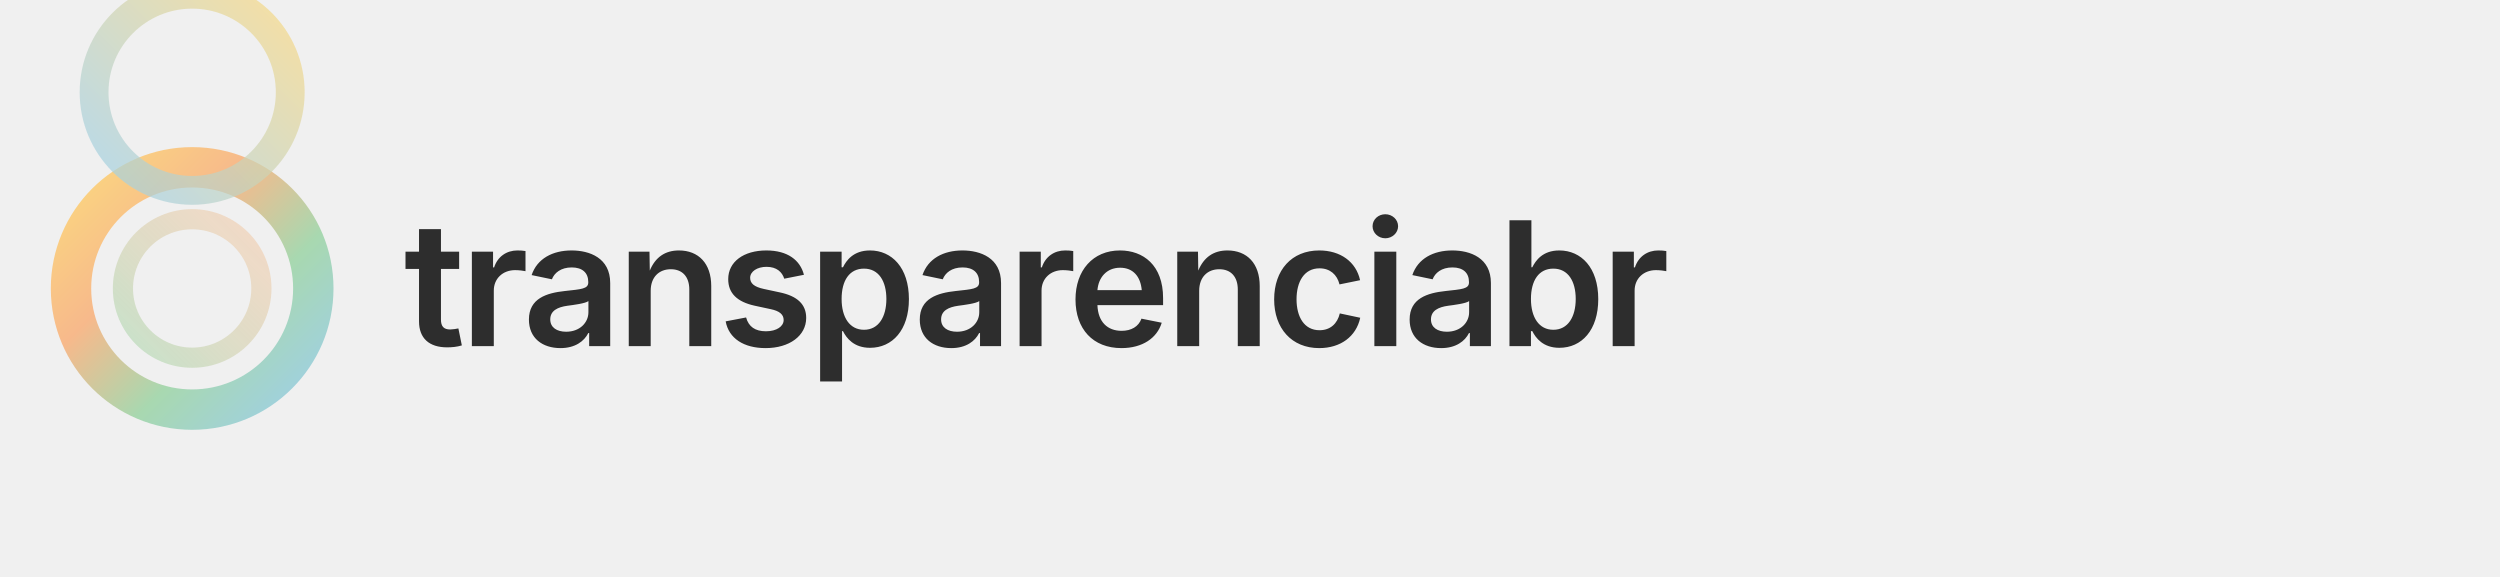
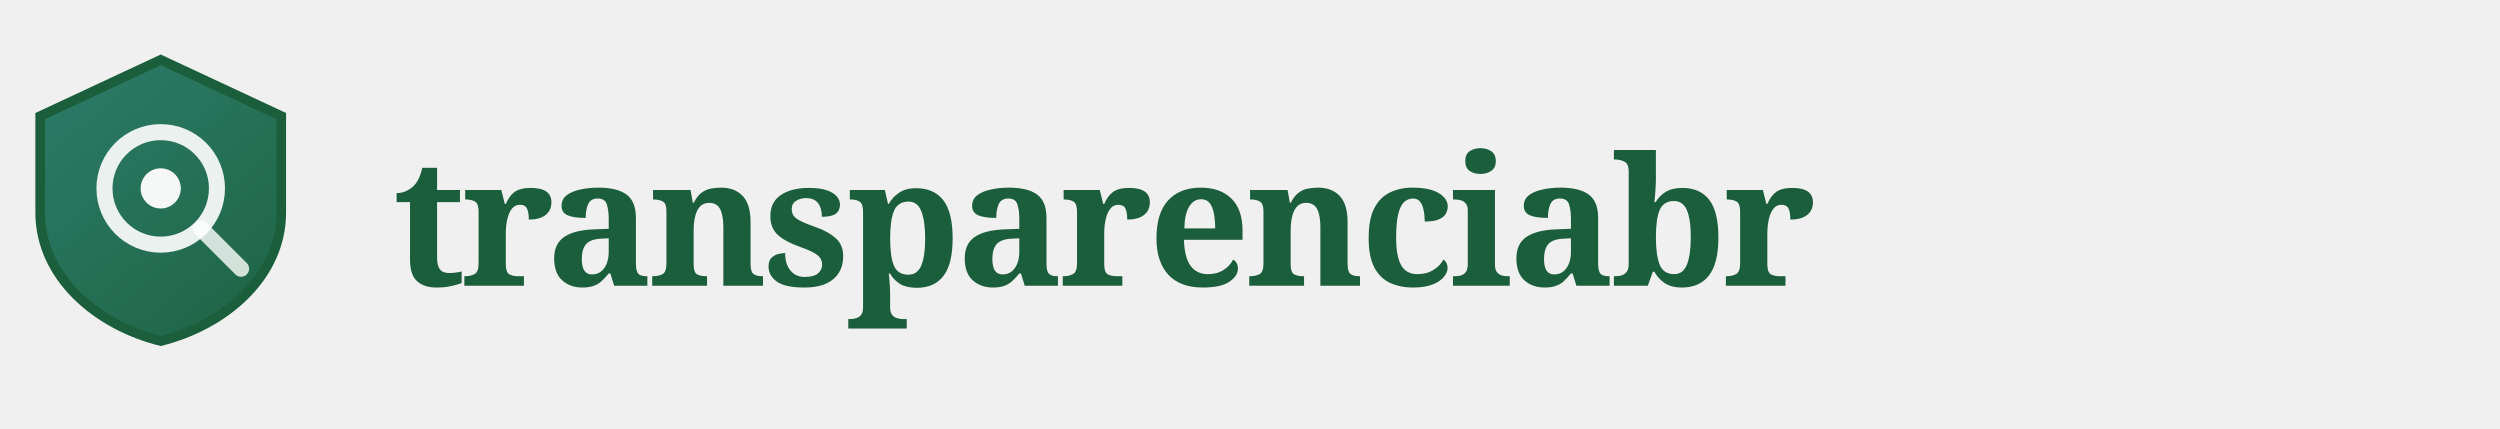
- <svg xmlns="http://www.w3.org/2000/svg" viewBox="0 0 260 60" fill="none">
+ <svg xmlns="http://www.w3.org/2000/svg" viewBox="0 0 280 48" fill="none">
  <defs>
-     <linearGradient id="a" x1="0%" y1="0%" x2="100%" y2="100%">
-       <stop offset="0%" stop-color="#FBD87F" />
-       <stop offset="35%" stop-color="#F7B98B" />
-       <stop offset="65%" stop-color="#A8D8B0" />
-       <stop offset="100%" stop-color="#9ECFE8" />
-     </linearGradient>
-     <linearGradient id="b" x1="100%" y1="0%" x2="0%" y2="100%">
-       <stop offset="0%" stop-color="#FBD87F" stop-opacity="0.7" />
-       <stop offset="100%" stop-color="#9ECFE8" stop-opacity="0.7" />
-     </linearGradient>
-     <linearGradient id="c" x1="0%" y1="100%" x2="100%" y2="0%">
-       <stop offset="0%" stop-color="#A8D8B0" stop-opacity="0.6" />
-       <stop offset="100%" stop-color="#F7B98B" stop-opacity="0.4" />
+     <linearGradient id="hShield" x1="0" y1="0" x2="40" y2="48" gradientUnits="userSpaceOnUse">
+       <stop offset="0%" stop-color="#2E7F6E" />
+       <stop offset="100%" stop-color="#1B5E3B" />
    </linearGradient>
  </defs>
-   <g transform="translate(5,15) scale(0.30)">
-     <path d="M50 8 A42 42 0 1 1 49.9 8" stroke="url(#a)" stroke-width="14" fill="none" stroke-linecap="round" />
-     <path d="M50 16 A34 34 0 1 0 49.9 16" stroke="url(#b)" stroke-width="10" fill="none" stroke-linecap="round" />
-     <path d="M50 26 A24 24 0 1 1 49.9 26" stroke="url(#c)" stroke-width="7" fill="none" stroke-linecap="round" />
+   <g transform="translate(0,4) scale(0.9)">
+     <path d="M20 3 L35 10 L35 22 C35 30 28 36 20 38 C12 36 5 30 5 22 L5 10 Z" fill="url(#hShield)" stroke="#1B5E3B" stroke-width="1.2" />
+     <circle cx="20" cy="19" r="7" fill="none" stroke="#fff" stroke-width="2" opacity="0.9" />
+     <circle cx="20" cy="19" r="2.5" fill="#fff" opacity="0.95" />
+     <line x1="25" y1="24" x2="30" y2="29" stroke="#fff" stroke-width="2" stroke-linecap="round" opacity="0.8" />
  </g>
-   <text x="42" y="36" font-family="Inter,system-ui,sans-serif" font-size="18" font-weight="600" fill="#2D2D2D" letter-spacing="-0.5">transparenciabr</text>
+   <text x="44" y="32" font-family="Fraunces, Georgia, serif" font-size="20" font-weight="700" fill="#1B5E3B" letter-spacing="-0.5">transparenciabr</text>
</svg>
